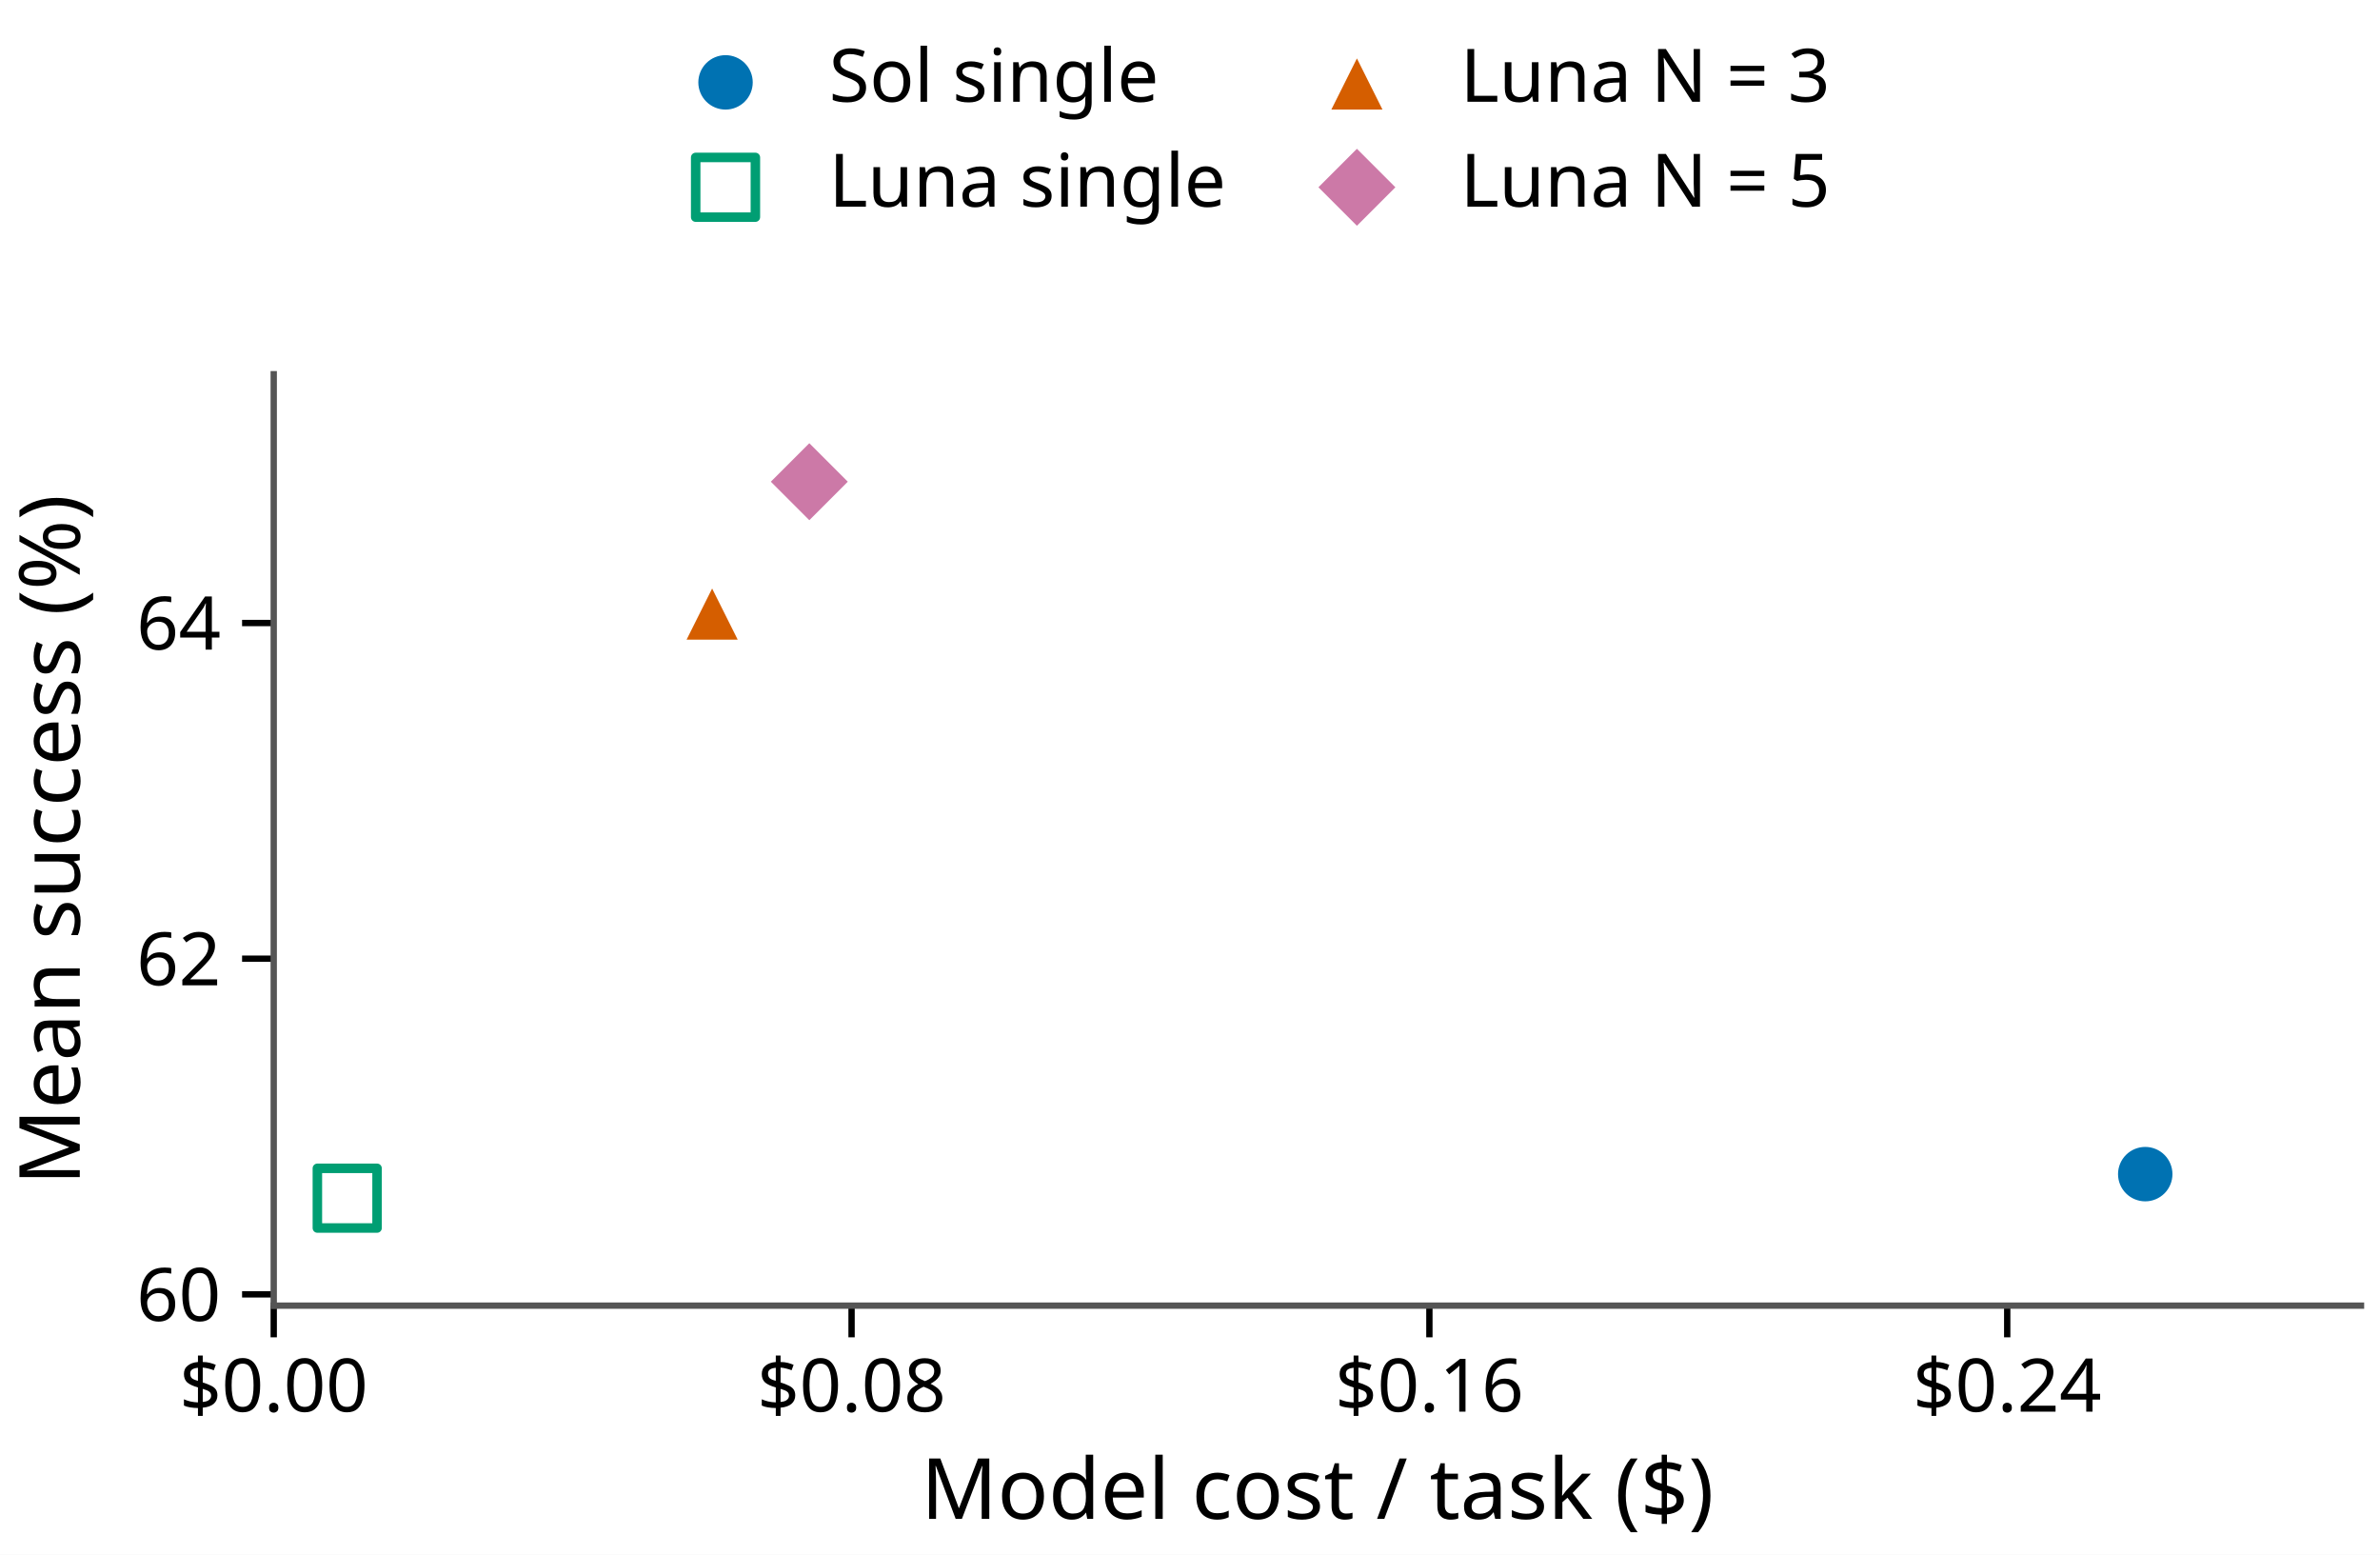
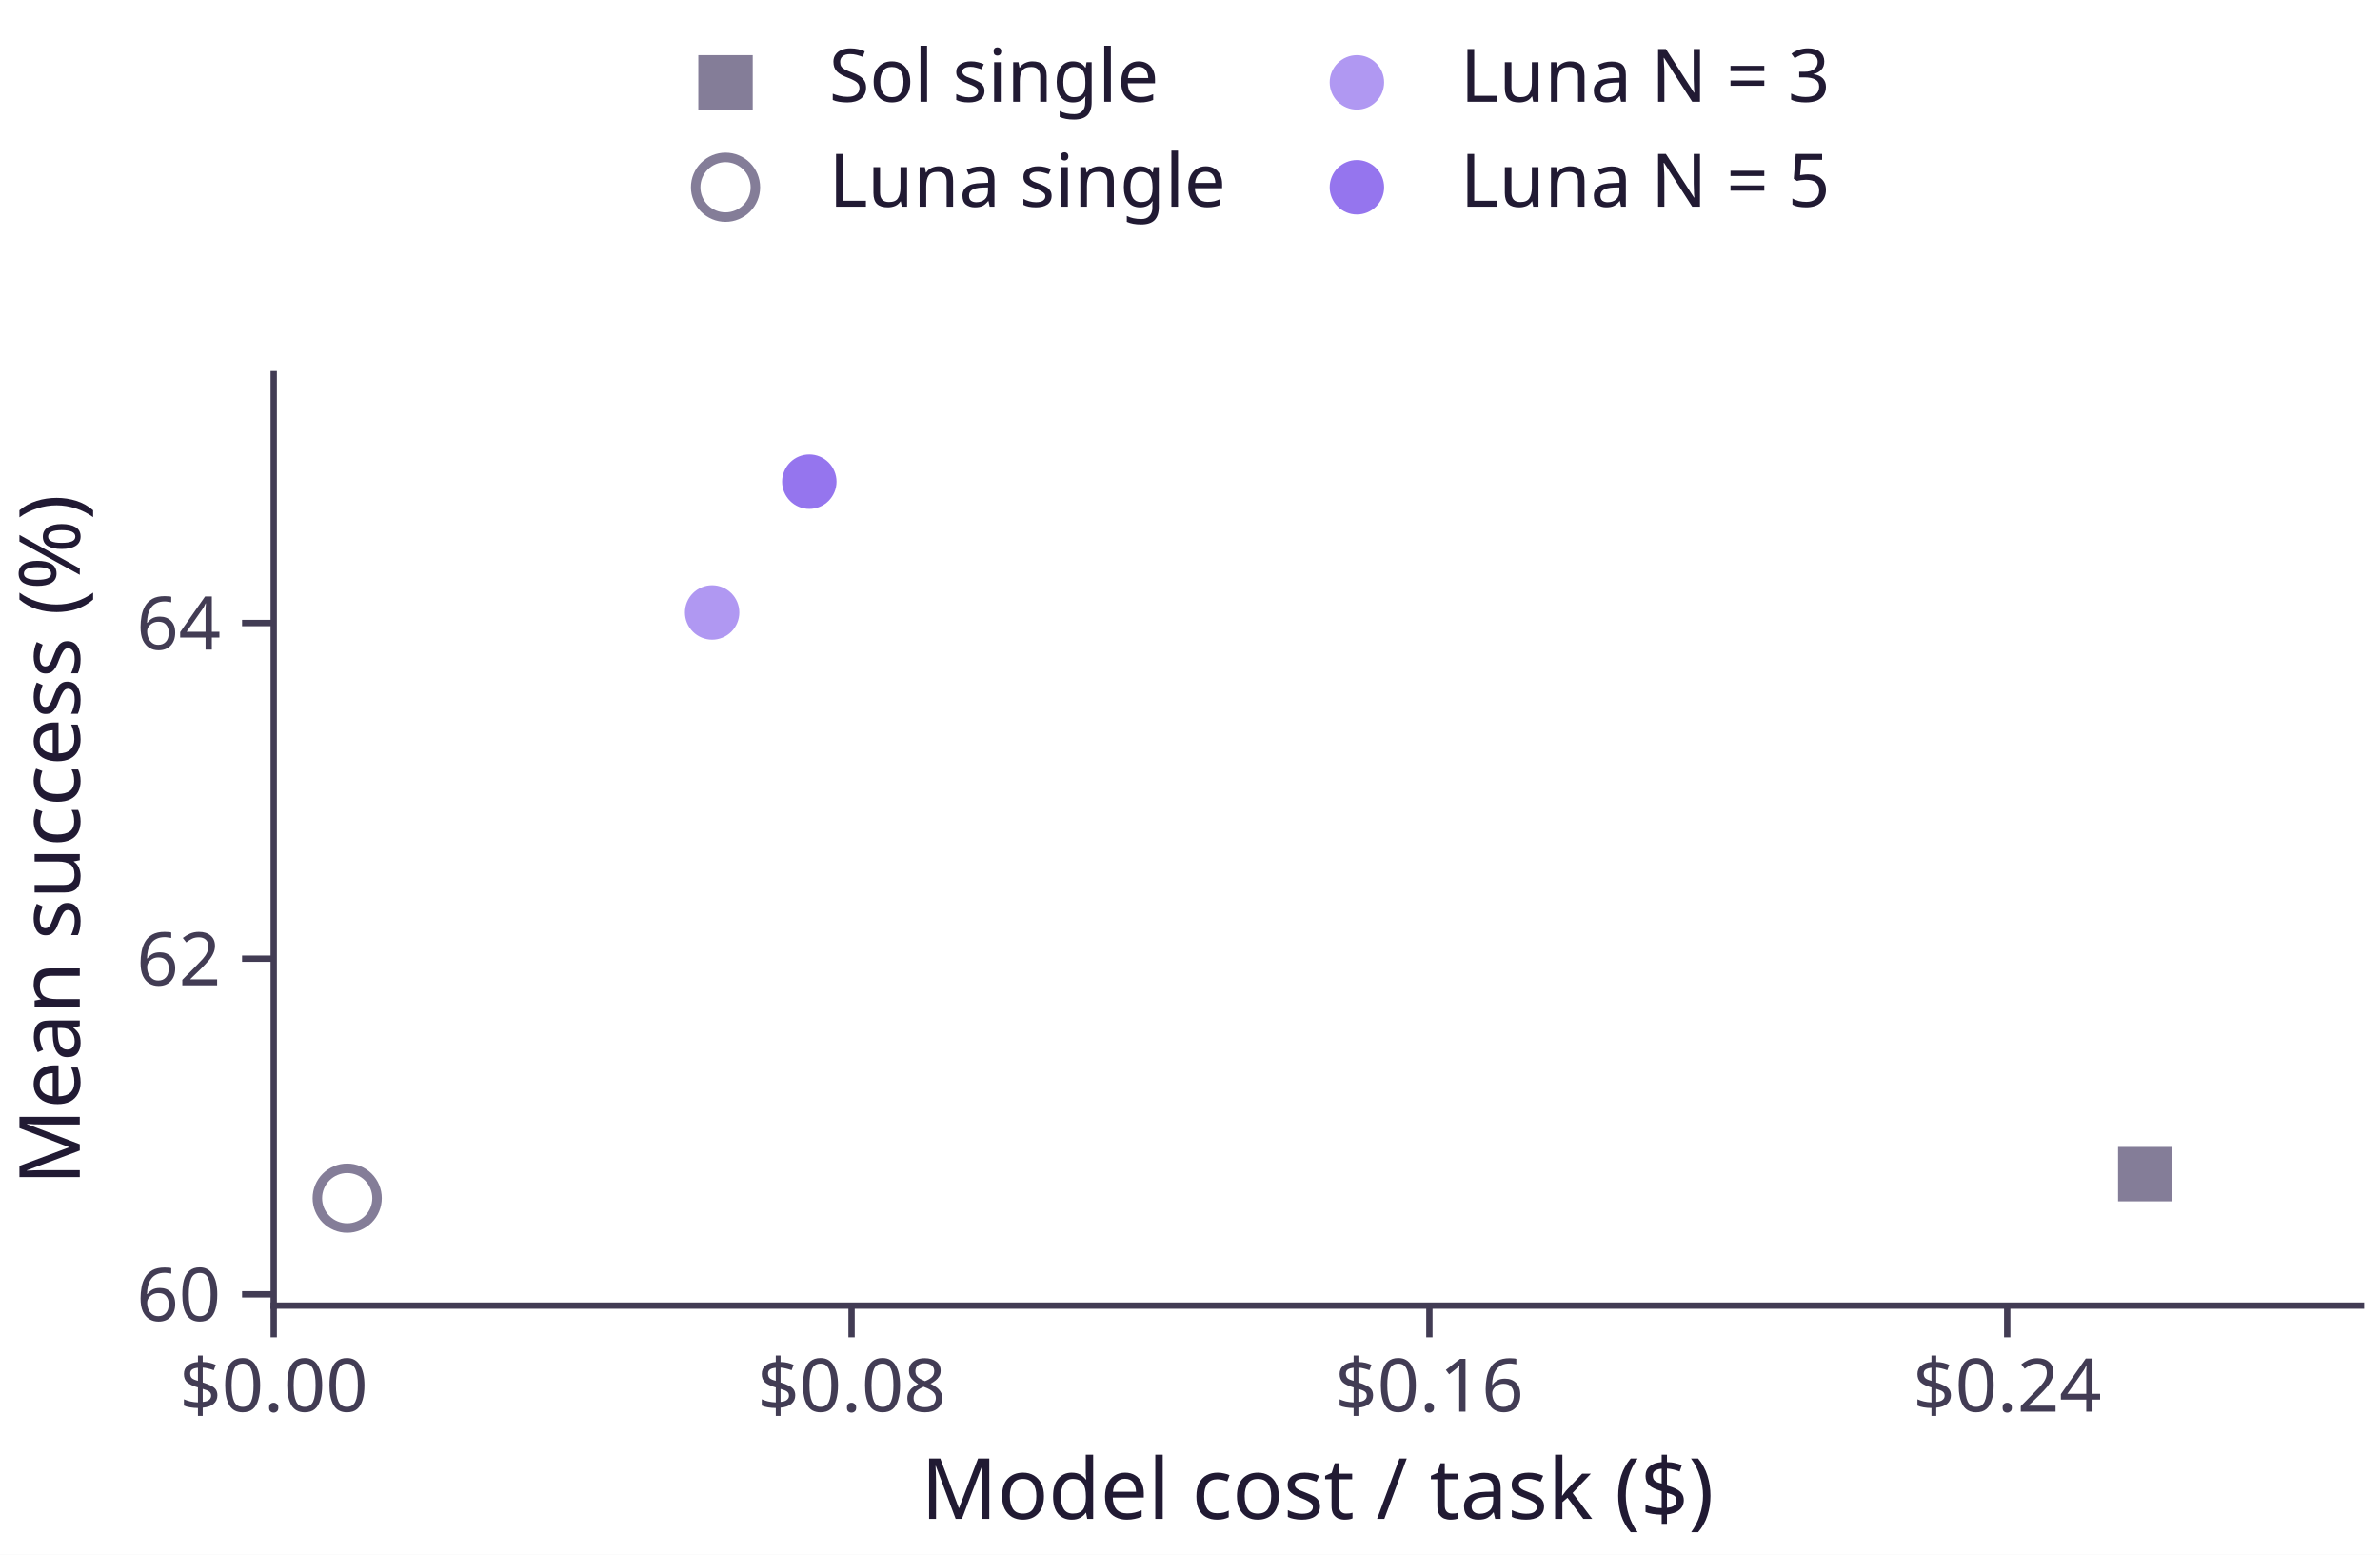
<svg xmlns="http://www.w3.org/2000/svg" xmlns:xlink="http://www.w3.org/1999/xlink" width="225.522pt" height="147.288pt" viewBox="0 0 225.522 147.288" version="1.1">
  <defs>
    <style type="text/css">*{stroke-linejoin: round; stroke-linecap: butt}</style>
  </defs>
  <g id="figure_1">
    <g id="patch_1">
      <path d="M 0 147.288 L 225.522 147.288 L 225.522 0 L 0 0 z " style="fill: #ffffff" />
    </g>
    <g id="axes_1">
      <g id="patch_2">
        <path d="M 25.938 123.688 L 223.722 123.688 L 223.722 35.452 L 25.938 35.452 z " style="fill: #ffffff" />
      </g>
      <g id="matplotlib.axis_1">
        <g id="xtick_1">
          <g id="line2d_1">
            <defs>
-               <path id="ma24e9f72db" d="M 0 0 L 0 3 " style="stroke: #000000; stroke-width: 0.6" />
+               <path id="m049b25e427" d="M 0 0 L 0 3 " style="stroke: #423c54; stroke-width: 0.6" />
            </defs>
            <g>
-               <use xlink:href="#ma24e9f72db" x="25.938" y="123.688" style="stroke: #000000; stroke-width: 0.6" />
+               <use xlink:href="#m049b25e427" x="25.938" y="123.688" style="fill: #423c54; stroke: #423c54; stroke-width: 0.6" />
            </g>
          </g>
          <g id="text_1">
-             <text style="font: 7px 'Albert Sans'; text-anchor: middle" x="25.938" y="133.728" transform="rotate(-0 25.93844 133.728)">$0.00</text>
+             <text style="fill: #423c54; font: 7px 'Albert Sans'; text-anchor: middle" x="25.938" y="133.728" transform="rotate(-0 25.93844 133.728)">$0.00</text>
          </g>
        </g>
        <g id="xtick_2">
          <g id="line2d_2">
            <g>
-               <use xlink:href="#ma24e9f72db" x="80.692" y="123.688" style="stroke: #000000; stroke-width: 0.6" />
+               <use xlink:href="#m049b25e427" x="80.692" y="123.688" style="fill: #423c54; stroke: #423c54; stroke-width: 0.6" />
            </g>
          </g>
          <g id="text_2">
-             <text style="font: 7px 'Albert Sans'; text-anchor: middle" x="80.692" y="133.728" transform="rotate(-0 80.69151 133.728)">$0.08</text>
+             <text style="fill: #423c54; font: 7px 'Albert Sans'; text-anchor: middle" x="80.692" y="133.728" transform="rotate(-0 80.69151 133.728)">$0.08</text>
          </g>
        </g>
        <g id="xtick_3">
          <g id="line2d_3">
            <g>
-               <use xlink:href="#ma24e9f72db" x="135.445" y="123.688" style="stroke: #000000; stroke-width: 0.6" />
+               <use xlink:href="#m049b25e427" x="135.445" y="123.688" style="fill: #423c54; stroke: #423c54; stroke-width: 0.6" />
            </g>
          </g>
          <g id="text_3">
-             <text style="font: 7px 'Albert Sans'; text-anchor: middle" x="135.445" y="133.728" transform="rotate(-0 135.4446 133.728)">$0.16</text>
+             <text style="fill: #423c54; font: 7px 'Albert Sans'; text-anchor: middle" x="135.445" y="133.728" transform="rotate(-0 135.4446 133.728)">$0.16</text>
          </g>
        </g>
        <g id="xtick_4">
          <g id="line2d_4">
            <g>
-               <use xlink:href="#ma24e9f72db" x="190.198" y="123.688" style="stroke: #000000; stroke-width: 0.6" />
+               <use xlink:href="#m049b25e427" x="190.198" y="123.688" style="fill: #423c54; stroke: #423c54; stroke-width: 0.6" />
            </g>
          </g>
          <g id="text_4">
-             <text style="font: 7px 'Albert Sans'; text-anchor: middle" x="190.198" y="133.728" transform="rotate(-0 190.1977 133.728)">$0.24</text>
+             <text style="fill: #423c54; font: 7px 'Albert Sans'; text-anchor: middle" x="190.198" y="133.728" transform="rotate(-0 190.1977 133.728)">$0.24</text>
          </g>
        </g>
        <g id="text_5">
-           <text style="font: 8px 'Albert Sans'; text-anchor: middle" x="124.83" y="143.888" transform="rotate(-0 124.8304 143.888)">Model cost / task ($)</text>
+           <text style="fill: #211a33; font: 8px 'Albert Sans'; text-anchor: middle" x="124.83" y="143.888" transform="rotate(-0 124.8304 143.888)">Model cost / task ($)</text>
        </g>
      </g>
      <g id="matplotlib.axis_2">
        <g id="ytick_1">
          <g id="line2d_5">
            <defs>
-               <path id="mff63afd4bb" d="M 0 0 L -3 0 " style="stroke: #000000; stroke-width: 0.6" />
+               <path id="mf2def4f6af" d="M 0 0 L -3 0 " style="stroke: #423c54; stroke-width: 0.6" />
            </defs>
            <g>
-               <use xlink:href="#mff63afd4bb" x="25.938" y="122.618" style="stroke: #000000; stroke-width: 0.6" />
+               <use xlink:href="#mf2def4f6af" x="25.938" y="122.618" style="fill: #423c54; stroke: #423c54; stroke-width: 0.6" />
            </g>
          </g>
          <g id="text_6">
-             <text style="font: 7px 'Albert Sans'; text-anchor: end" x="20.938" y="125.138" transform="rotate(-0 20.93844 125.1378)">60</text>
+             <text style="fill: #423c54; font: 7px 'Albert Sans'; text-anchor: end" x="20.938" y="125.138" transform="rotate(-0 20.93844 125.1378)">60</text>
          </g>
        </g>
        <g id="ytick_2">
          <g id="line2d_6">
            <g>
-               <use xlink:href="#mff63afd4bb" x="25.938" y="90.819" style="stroke: #000000; stroke-width: 0.6" />
+               <use xlink:href="#mf2def4f6af" x="25.938" y="90.819" style="fill: #423c54; stroke: #423c54; stroke-width: 0.6" />
            </g>
          </g>
          <g id="text_7">
-             <text style="font: 7px 'Albert Sans'; text-anchor: end" x="20.938" y="93.339" transform="rotate(-0 20.93844 93.33868)">62</text>
+             <text style="fill: #423c54; font: 7px 'Albert Sans'; text-anchor: end" x="20.938" y="93.339" transform="rotate(-0 20.93844 93.33868)">62</text>
          </g>
        </g>
        <g id="ytick_3">
          <g id="line2d_7">
            <g>
-               <use xlink:href="#mff63afd4bb" x="25.938" y="59.02" style="stroke: #000000; stroke-width: 0.6" />
+               <use xlink:href="#mf2def4f6af" x="25.938" y="59.02" style="fill: #423c54; stroke: #423c54; stroke-width: 0.6" />
            </g>
          </g>
          <g id="text_8">
-             <text style="font: 7px 'Albert Sans'; text-anchor: end" x="20.938" y="61.54" transform="rotate(-0 20.93844 61.53956)">64</text>
+             <text style="fill: #423c54; font: 7px 'Albert Sans'; text-anchor: end" x="20.938" y="61.54" transform="rotate(-0 20.93844 61.53956)">64</text>
          </g>
        </g>
        <g id="text_9">
-           <text style="font: 8px 'Albert Sans'; text-anchor: middle" x="7.56" y="79.57" transform="rotate(-90 7.56 79.57)">Mean success (%)</text>
+           <text style="fill: #211a33; font: 8px 'Albert Sans'; text-anchor: middle" x="7.56" y="79.57" transform="rotate(-90 7.56 79.57)">Mean success (%)</text>
        </g>
      </g>
      <g id="patch_3">
-         <path d="M 25.938 123.688 L 25.938 35.452 " style="fill: none; stroke: #555555; stroke-width: 0.6; stroke-linejoin: miter; stroke-linecap: square" />
+         <path d="M 25.938 123.688 L 25.938 35.452 " style="fill: none; stroke: #423c54; stroke-width: 0.6; stroke-linejoin: miter; stroke-linecap: square" />
      </g>
      <g id="patch_4">
-         <path d="M 25.938 123.688 L 223.722 123.688 " style="fill: none; stroke: #555555; stroke-width: 0.6; stroke-linejoin: miter; stroke-linecap: square" />
+         <path d="M 25.938 123.688 L 223.722 123.688 " style="fill: none; stroke: #423c54; stroke-width: 0.6; stroke-linejoin: miter; stroke-linecap: square" />
      </g>
      <g id="PathCollection_1">
        <defs>
-           <path id="m3fe366bce1" d="M 0 2.828 C 0.75 2.828 1.47 2.53 2 2 C 2.53 1.47 2.828 0.75 2.828 0 C 2.828 -0.75 2.53 -1.47 2 -2 C 1.47 -2.53 0.75 -2.828 0 -2.828 C -0.75 -2.828 -1.47 -2.53 -2 -2 C -2.53 -1.47 -2.828 -0.75 -2.828 0 C -2.828 0.75 -2.53 1.47 -2 2 C -1.47 2.53 -0.75 2.828 0 2.828 z " style="stroke: #ffffff; stroke-width: 0.5" />
+           <path id="m0f36839d08" d="M -2.828 2.828 L 2.828 2.828 L 2.828 -2.828 L -2.828 -2.828 z " style="stroke: #ffffff; stroke-width: 0.5" />
        </defs>
-         <g clip-path="url(#p48695efdaf)">
-           <use xlink:href="#m3fe366bce1" x="203.277" y="111.23" style="fill: #0072b2; stroke: #ffffff; stroke-width: 0.5" />
+         <g clip-path="url(#p577f6bab1c)">
+           <use xlink:href="#m0f36839d08" x="203.277" y="111.23" style="fill: #847d98; stroke: #ffffff; stroke-width: 0.5" />
        </g>
      </g>
      <g id="PathCollection_2">
        <defs>
-           <path id="mb1efeb4189" d="M -2.828 2.828 L 2.828 2.828 L 2.828 -2.828 L -2.828 -2.828 z " style="stroke: #009e73; stroke-width: 0.9" />
+           <path id="mb6e36453c9" d="M 0 2.828 C 0.75 2.828 1.47 2.53 2 2 C 2.53 1.47 2.828 0.75 2.828 0 C 2.828 -0.75 2.53 -1.47 2 -2 C 1.47 -2.53 0.75 -2.828 0 -2.828 C -0.75 -2.828 -1.47 -2.53 -2 -2 C -2.53 -1.47 -2.828 -0.75 -2.828 0 C -2.828 0.75 -2.53 1.47 -2 2 C -1.47 2.53 -0.75 2.828 0 2.828 z " style="stroke: #847d98; stroke-width: 0.9" />
        </defs>
-         <g clip-path="url(#p48695efdaf)">
-           <use xlink:href="#mb1efeb4189" x="32.901" y="113.507" style="fill: #ffffff; stroke: #009e73; stroke-width: 0.9" />
+         <g clip-path="url(#p577f6bab1c)">
+           <use xlink:href="#mb6e36453c9" x="32.901" y="113.507" style="fill: #ffffff; stroke: #847d98; stroke-width: 0.9" />
        </g>
      </g>
      <g id="PathCollection_3">
        <defs>
-           <path id="m59af0523ce" d="M 0 -2.828 L -2.828 2.828 L 2.828 2.828 z " style="stroke: #ffffff; stroke-width: 0.5" />
+           <path id="m791b8a80d6" d="M 0 2.828 C 0.75 2.828 1.47 2.53 2 2 C 2.53 1.47 2.828 0.75 2.828 0 C 2.828 -0.75 2.53 -1.47 2 -2 C 1.47 -2.53 0.75 -2.828 0 -2.828 C -0.75 -2.828 -1.47 -2.53 -2 -2 C -2.53 -1.47 -2.828 -0.75 -2.828 0 C -2.828 0.75 -2.53 1.47 -2 2 C -1.47 2.53 -0.75 2.828 0 2.828 z " style="stroke: #ffffff; stroke-width: 0.5" />
        </defs>
-         <g clip-path="url(#p48695efdaf)">
-           <use xlink:href="#m59af0523ce" x="67.48" y="58.021" style="fill: #d55e00; stroke: #ffffff; stroke-width: 0.5" />
+         <g clip-path="url(#p577f6bab1c)">
+           <use xlink:href="#m791b8a80d6" x="67.48" y="58.021" style="fill: #b098f2; stroke: #ffffff; stroke-width: 0.5" />
        </g>
      </g>
      <g id="PathCollection_4">
        <defs>
-           <path id="m696aff308b" d="M -0 4 L 4 0 L 0 -4 L -4 -0 z " style="stroke: #ffffff; stroke-width: 0.5" />
+           <path id="mf787ceff26" d="M 0 2.828 C 0.75 2.828 1.47 2.53 2 2 C 2.53 1.47 2.828 0.75 2.828 0 C 2.828 -0.75 2.53 -1.47 2 -2 C 1.47 -2.53 0.75 -2.828 0 -2.828 C -0.75 -2.828 -1.47 -2.53 -2 -2 C -2.53 -1.47 -2.828 -0.75 -2.828 0 C -2.828 0.75 -2.53 1.47 -2 2 C -1.47 2.53 -0.75 2.828 0 2.828 z " style="stroke: #ffffff; stroke-width: 0.5" />
        </defs>
-         <g clip-path="url(#p48695efdaf)">
-           <use xlink:href="#m696aff308b" x="76.689" y="45.633" style="fill: #cc79a7; stroke: #ffffff; stroke-width: 0.5" />
+         <g clip-path="url(#p577f6bab1c)">
+           <use xlink:href="#mf787ceff26" x="76.689" y="45.633" style="fill: #9575ee; stroke: #ffffff; stroke-width: 0.5" />
        </g>
      </g>
    </g>
    <g id="legend_1">
      <g id="PathCollection_5">
        <g>
-           <use xlink:href="#m3fe366bce1" x="68.749" y="7.803" style="fill: #0072b2; stroke: #ffffff; stroke-width: 0.5" />
+           <use xlink:href="#m0f36839d08" x="68.749" y="7.803" style="fill: #847d98; stroke: #ffffff; stroke-width: 0.5" />
        </g>
      </g>
      <g id="text_10">
-         <text style="font: 7px 'Albert Sans'; text-anchor: start" x="78.549" y="9.64" transform="rotate(-0 78.54866 9.64)">Sol single</text>
+         <text style="fill: #211a33; font: 7px 'Albert Sans'; text-anchor: start" x="78.549" y="9.64" transform="rotate(-0 78.54866 9.64)">Sol single</text>
      </g>
      <g id="PathCollection_6">
        <g>
-           <use xlink:href="#mb1efeb4189" x="68.749" y="17.742" style="fill: #ffffff; stroke: #009e73; stroke-width: 0.9" />
+           <use xlink:href="#mb6e36453c9" x="68.749" y="17.742" style="fill: #ffffff; stroke: #847d98; stroke-width: 0.9" />
        </g>
      </g>
      <g id="text_11">
-         <text style="font: 7px 'Albert Sans'; text-anchor: start" x="78.549" y="19.58" transform="rotate(-0 78.54866 19.58)">Luna single</text>
+         <text style="fill: #211a33; font: 7px 'Albert Sans'; text-anchor: start" x="78.549" y="19.58" transform="rotate(-0 78.54866 19.58)">Luna single</text>
      </g>
      <g id="PathCollection_7">
        <g>
-           <use xlink:href="#m59af0523ce" x="128.577" y="7.803" style="fill: #d55e00; stroke: #ffffff; stroke-width: 0.5" />
+           <use xlink:href="#m791b8a80d6" x="128.577" y="7.803" style="fill: #b098f2; stroke: #ffffff; stroke-width: 0.5" />
        </g>
      </g>
      <g id="text_12">
-         <text style="font: 7px 'Albert Sans'; text-anchor: start" x="138.377" y="9.64" transform="rotate(-0 138.3768 9.64)">Luna N = 3</text>
+         <text style="fill: #211a33; font: 7px 'Albert Sans'; text-anchor: start" x="138.377" y="9.64" transform="rotate(-0 138.3768 9.64)">Luna N = 3</text>
      </g>
      <g id="PathCollection_8">
        <g>
-           <use xlink:href="#m696aff308b" x="128.577" y="17.742" style="fill: #cc79a7; stroke: #ffffff; stroke-width: 0.5" />
+           <use xlink:href="#mf787ceff26" x="128.577" y="17.742" style="fill: #9575ee; stroke: #ffffff; stroke-width: 0.5" />
        </g>
      </g>
      <g id="text_13">
-         <text style="font: 7px 'Albert Sans'; text-anchor: start" x="138.377" y="19.58" transform="rotate(-0 138.3768 19.58)">Luna N = 5</text>
+         <text style="fill: #211a33; font: 7px 'Albert Sans'; text-anchor: start" x="138.377" y="19.58" transform="rotate(-0 138.3768 19.58)">Luna N = 5</text>
      </g>
    </g>
  </g>
  <defs>
-     <clipPath id="p48695efdaf">
+     <clipPath id="p577f6bab1c">
      <rect x="25.938" y="35.452" width="197.784" height="88.236" />
    </clipPath>
  </defs>
</svg>
